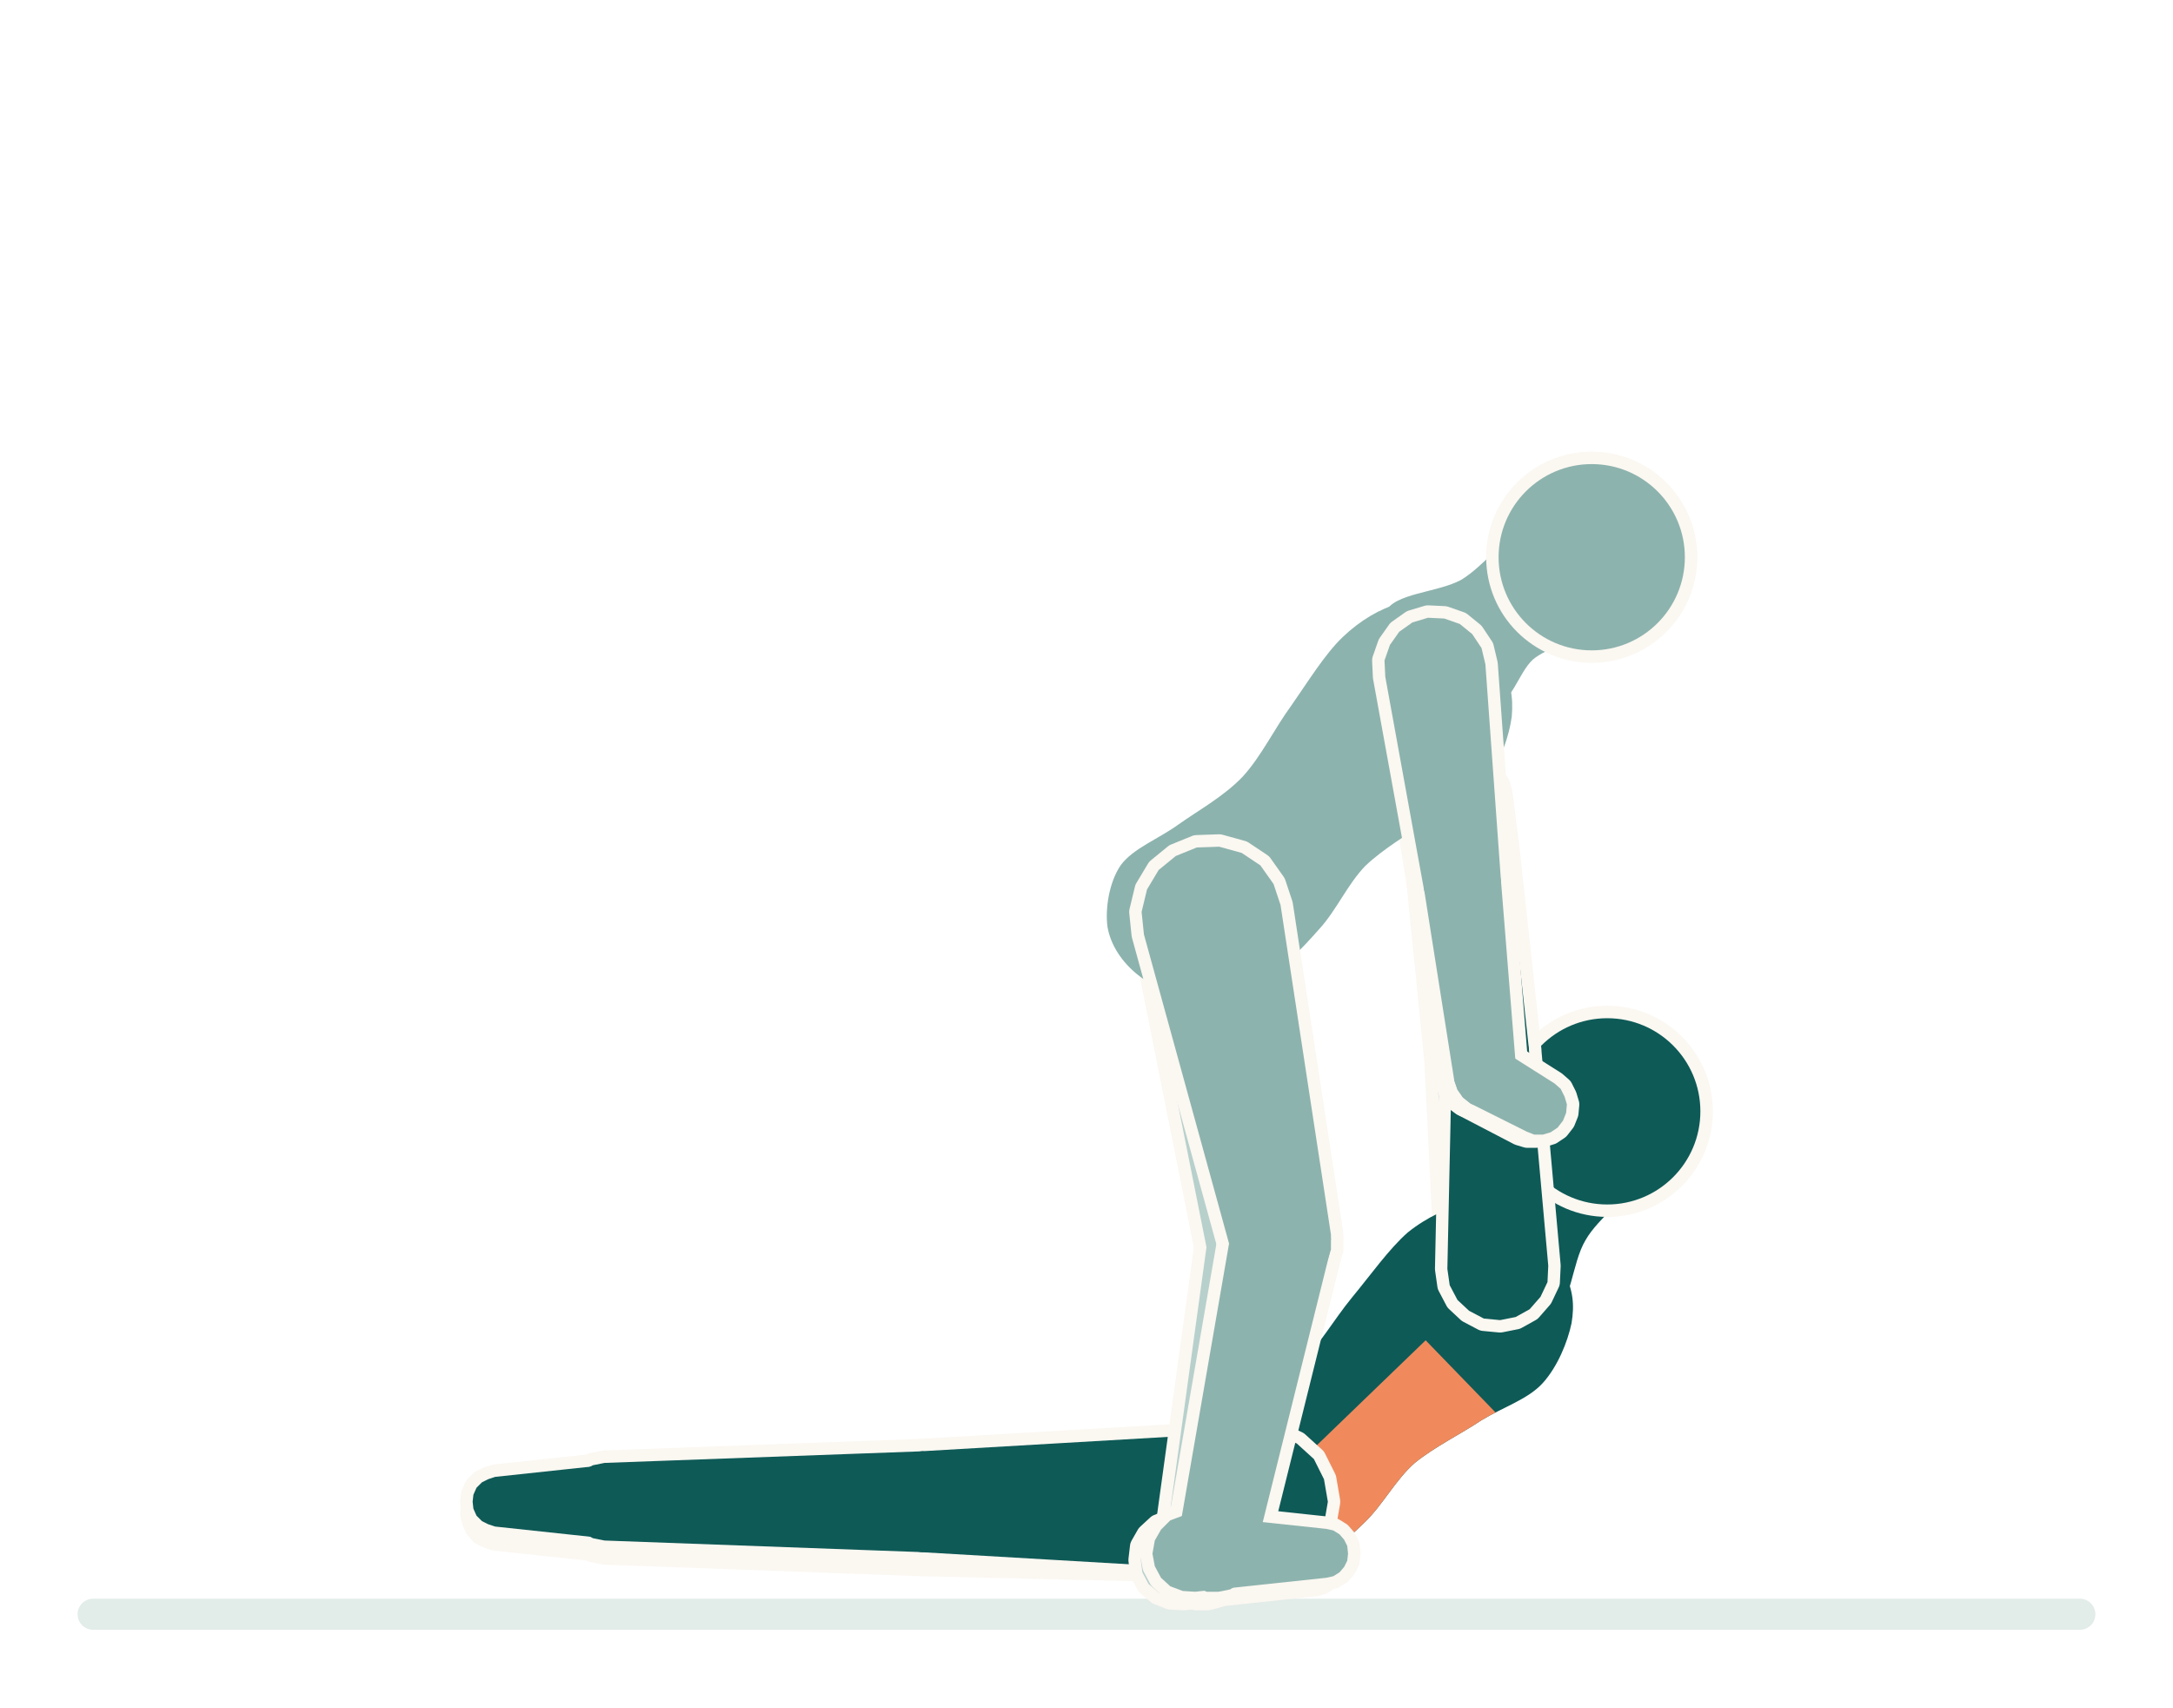
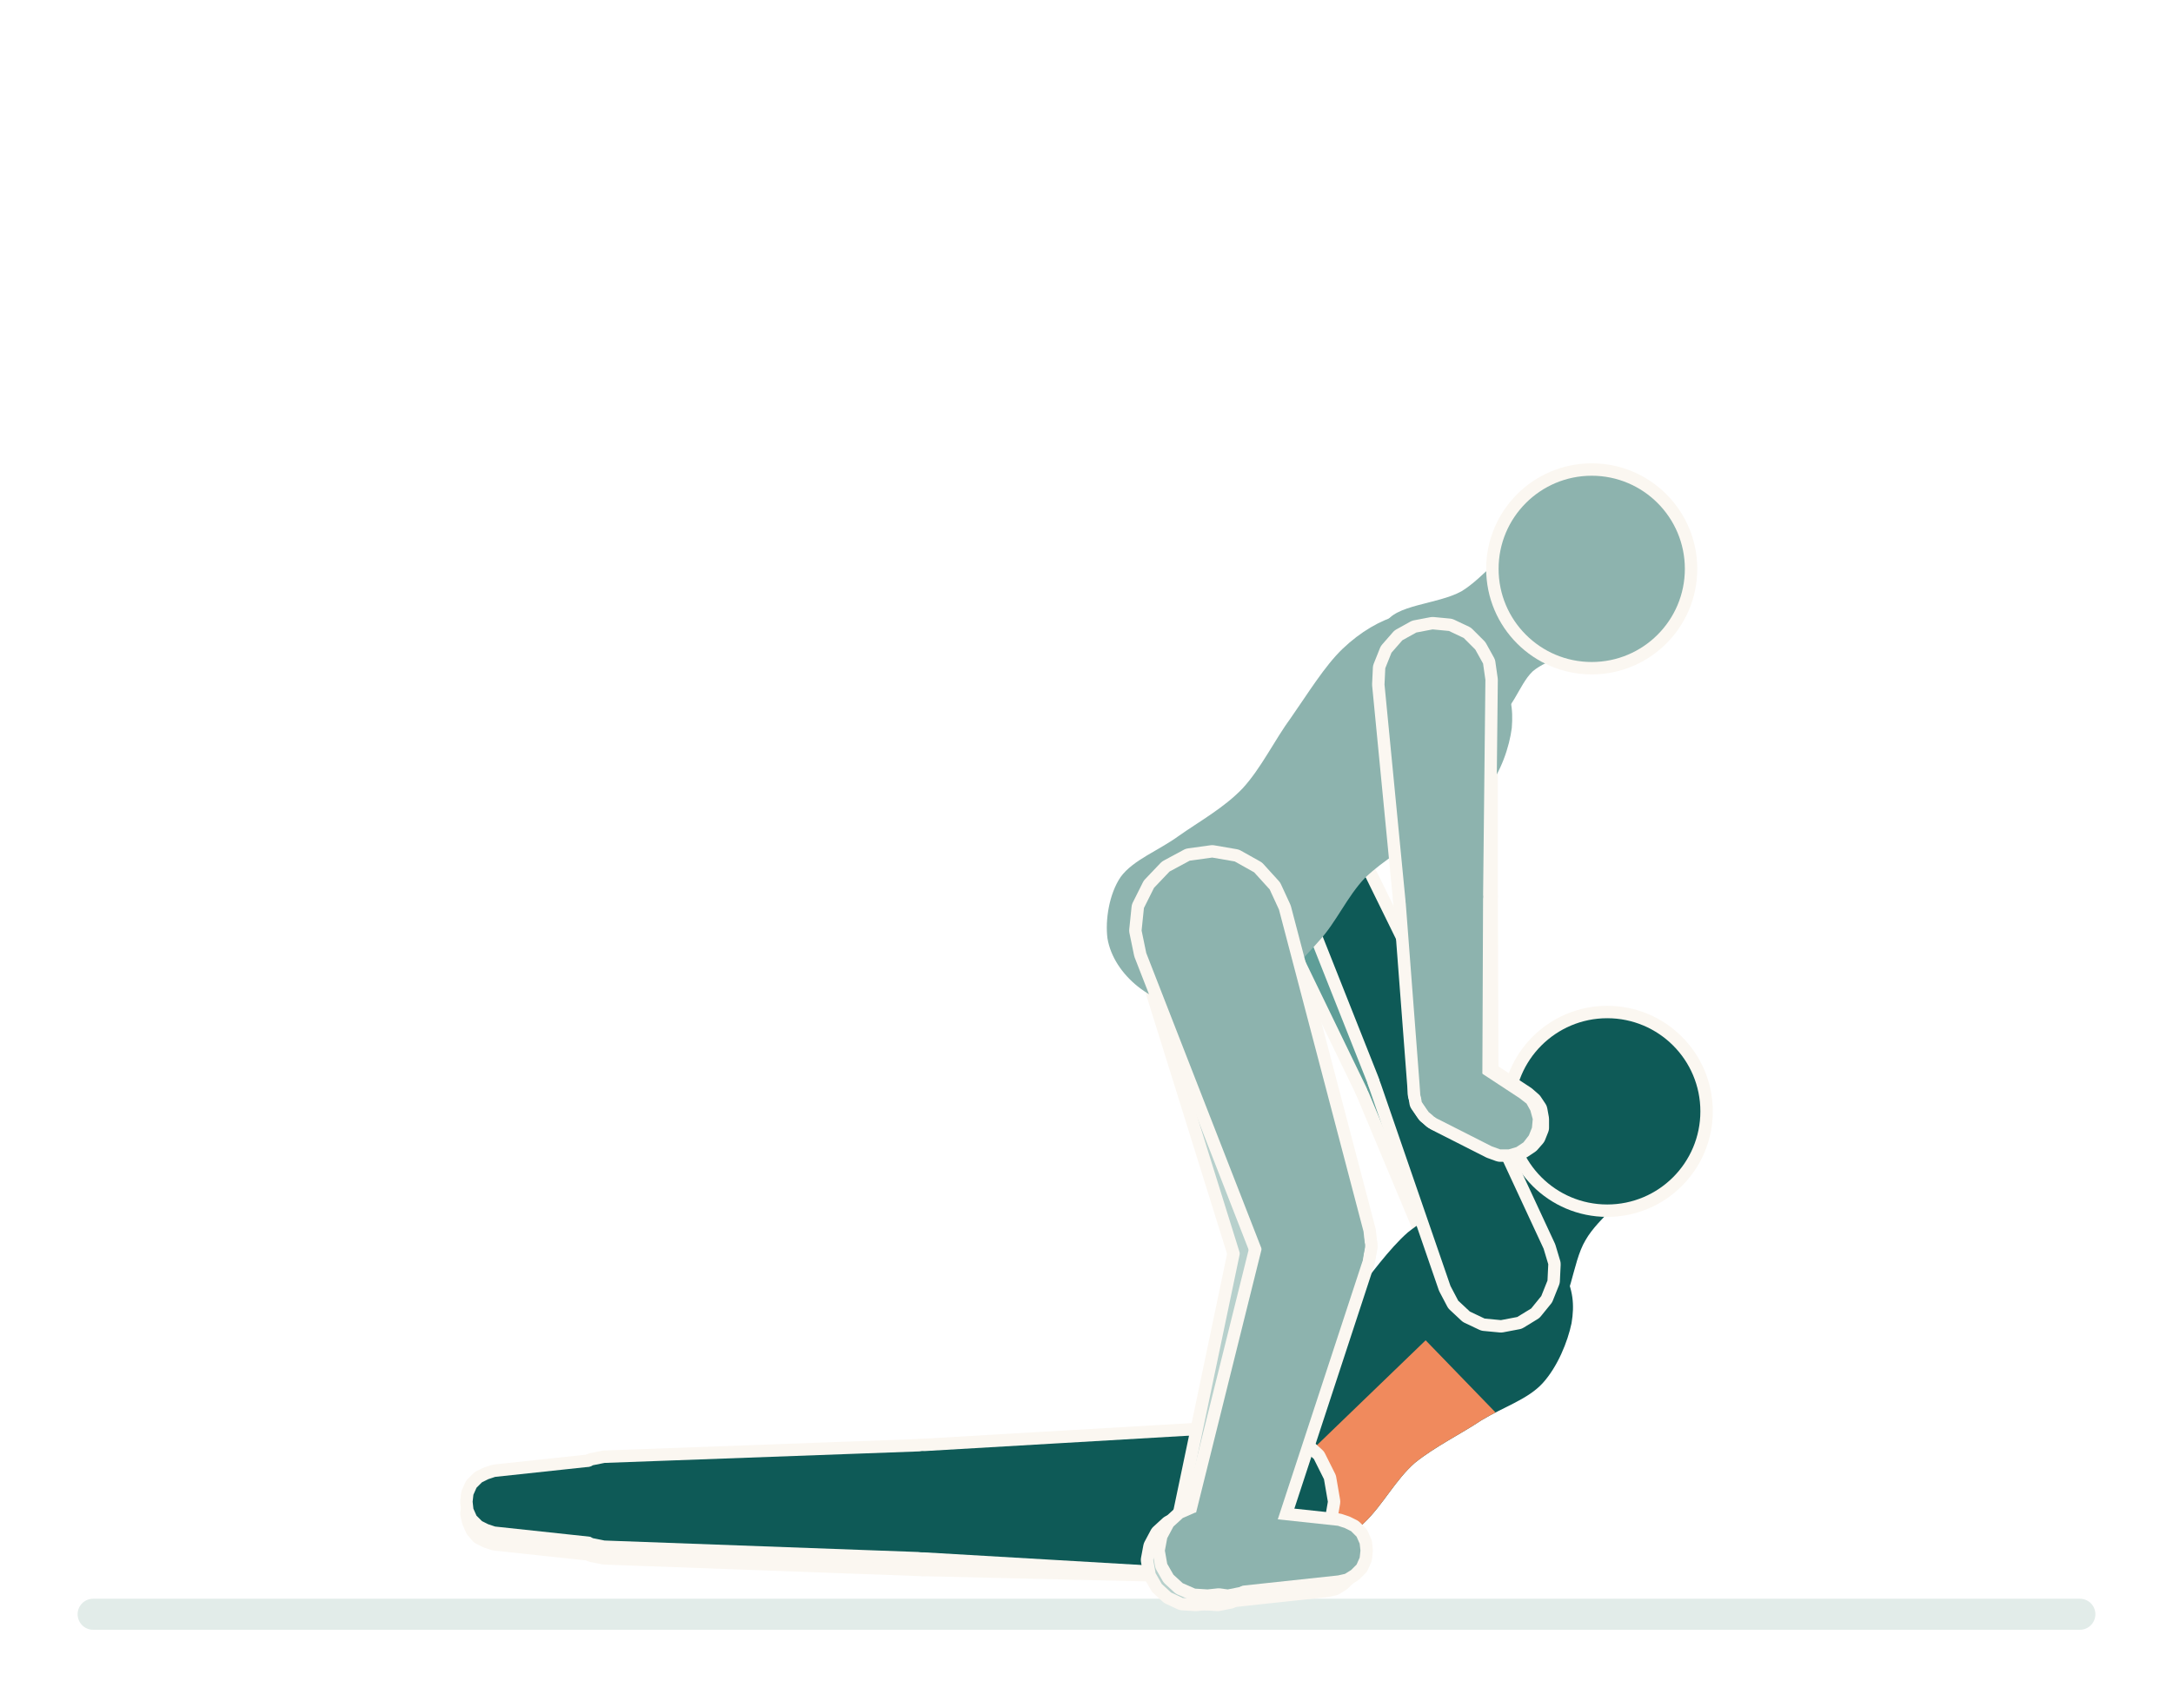
<svg xmlns="http://www.w3.org/2000/svg" viewBox="-162.1 -193.5 280 220" width="280" height="220">
  <defs>
    <clipPath id="ej-055-torso">
      <path d="M39.4 -29.7C40.6 -27.3 40.8 -25.4 40.4 -23C39.9 -20.6 38.6 -17.4 36.7 -15.3C34.8 -13.2 31.6 -12.2 28.8 -10.5C26.1 -8.7 22.8 -7.1 20.2 -5C17.7 -2.8 16.1 0.4 13.7 2.7C11.3 5 8.5 7.6 5.9 8.9C3.2 10.3 0.7 11.3 -2 10.9C-4.6 10.6 -8.1 8.6 -10 6.9C-11.9 5.2 -13.3 2.8 -13.4 0.5C-13.6 -1.9 -12.9 -5.2 -11.2 -7.3C-9.5 -9.4 -6.1 -10.4 -3.3 -12.1C-0.6 -13.8 2.7 -15.2 5.3 -17.6C7.8 -20 9.8 -23.5 12.1 -26.3C14.5 -29.2 16.9 -32.6 19.3 -34.7C21.8 -36.7 24.5 -37.9 26.8 -38.4C29.1 -38.9 31.1 -39.1 33.2 -37.6C35.3 -36.2 38.2 -32.2 39.4 -29.7Z" />
    </clipPath>
    <clipPath id="ej-055-cuello">
      <path d="M27.3 -26.4C25.2 -28.6 24.3 -34.7 25.1 -37.4C25.8 -40.1 29.8 -40.7 31.6 -42.7C33.4 -44.7 33.8 -48 36 -49.2C38.3 -50.5 42.9 -51.5 45 -50.3C47 -49.1 49 -44.8 48.5 -42C48 -39.3 43.9 -36.7 42.2 -33.7C40.4 -30.7 40.4 -25.3 37.9 -24.1C35.4 -22.9 29.5 -24.2 27.3 -26.4Z" />
    </clipPath>
    <clipPath id="ej-055-c-torso">
      <path d="M37.2 -32.4C38.6 -30.1 38.9 -28.2 38.7 -25.7C38.4 -23.3 37.3 -20 35.5 -17.8C33.8 -15.6 30.6 -14.4 28 -12.4C25.4 -10.5 22.2 -8.7 19.8 -6.4C17.5 -4 16.1 -0.7 13.9 1.7C11.7 4.2 9 7 6.5 8.5C3.9 10.1 1.5 11.2 -1.2 11C-3.9 10.9 -7.5 9.2 -9.5 7.6C-11.5 6 -13 3.8 -13.4 1.4C-13.7 -0.9 -13.2 -4.3 -11.7 -6.5C-10.1 -8.7 -6.8 -9.9 -4.2 -11.8C-1.5 -13.7 1.6 -15.4 4 -17.9C6.4 -20.5 8.1 -24.1 10.3 -27.1C12.4 -30.1 14.6 -33.7 16.9 -35.9C19.2 -38.1 21.8 -39.6 24.1 -40.2C26.4 -40.9 28.3 -41.1 30.5 -39.8C32.7 -38.5 35.9 -34.7 37.2 -32.4Z" />
    </clipPath>
    <clipPath id="ej-055-c-cuello">
      <path d="M25.4 -28.2C23.1 -30.3 21.3 -36.5 22.4 -39.1C23.5 -41.6 29.1 -41.6 32.2 -43.3C35.2 -45.1 38 -49.2 40.8 -49.7C43.6 -50.2 47.8 -48.2 49 -46.2C50.2 -44.1 49.2 -39.4 48 -37.2C46.7 -35 43.4 -34.7 41.4 -33C39.5 -31.2 38.8 -27.5 36.1 -26.7C33.5 -25.9 27.7 -26.2 25.4 -28.2Z" />
    </clipPath>
  </defs>
  <line x1="-150.1" y1="14.5" x2="105.9" y2="14.5" stroke="#E2ECE9" stroke-width="4" stroke-linecap="round" />
  <g>
-     <path d="M23 -57.5L23.2 -59L23.8 -60.4L24.7 -61.5L26 -62.3L27.5 -62.7L29 -62.6L30.4 -62.1L31.6 -61.2L32.5 -59.9L32.9 -58.5L37.4 -30.9L37.3 -28.8L36.7 -26.8L35.4 -25.1L33.6 -24L31.6 -23.4L29.5 -23.5L27.6 -24.3L26 -25.7L24.9 -27.5L24.4 -29.5Z" fill="#FBF7F1" stroke="#FBF7F1" stroke-width="3.2" stroke-linejoin="round" />
-     <path d="M20.5 -82.1L20.6 -83.3L21 -84.4L21.8 -85.4L22.8 -86.1L24 -86.4L25.2 -86.4L26.3 -86L27.3 -85.3L28.1 -84.3L28.5 -83.2L32.9 -58.6L33 -57L32.5 -55.5L31.5 -54.2L30.2 -53.2L28.7 -52.8L27.1 -52.8L25.6 -53.3L24.3 -54.3L23.4 -55.7L23 -57.2Z" fill="#FBF7F1" stroke="#FBF7F1" stroke-width="3.2" stroke-linejoin="round" />
-     <path d="M19.8 -90.1L19.9 -91.2L20.3 -92.2L21 -93L21.9 -93.6L22.9 -94L24 -93.9L25 -93.6L25.9 -93L26.6 -92.1L26.9 -91.1L28.5 -83.2L28.5 -81.9L28.1 -80.7L27.4 -79.7L26.3 -78.9L25.1 -78.5L23.8 -78.5L22.6 -79L21.6 -79.8L20.9 -80.9L20.5 -82.1Z" fill="#FBF7F1" stroke="#FBF7F1" stroke-width="3.2" stroke-linejoin="round" />
-     <path d="M23 -57.5L23.2 -59L23.8 -60.4L24.7 -61.5L26 -62.3L27.5 -62.7L29 -62.6L30.4 -62.1L31.6 -61.2L32.5 -59.9L32.9 -58.5L37.4 -30.9L37.3 -28.8L36.7 -26.8L35.4 -25.1L33.6 -24L31.6 -23.4L29.5 -23.5L27.6 -24.3L26 -25.7L24.9 -27.5L24.4 -29.5Z" fill="#5F9E98" />
-     <path d="M20.5 -82.1L20.6 -83.3L21 -84.4L21.8 -85.4L22.8 -86.1L24 -86.4L25.2 -86.4L26.3 -86L27.3 -85.3L28.1 -84.3L28.5 -83.2L32.9 -58.6L33 -57L32.5 -55.5L31.5 -54.2L30.2 -53.2L28.7 -52.8L27.1 -52.8L25.6 -53.3L24.3 -54.3L23.4 -55.7L23 -57.2Z" fill="#5F9E98" />
-     <path d="M19.8 -90.1L19.9 -91.2L20.3 -92.2L21 -93L21.9 -93.6L22.9 -94L24 -93.9L25 -93.6L25.9 -93L26.6 -92.1L26.9 -91.1L28.5 -83.2L28.5 -81.9L28.1 -80.7L27.4 -79.7L26.3 -78.9L25.1 -78.5L23.8 -78.5L22.6 -79L21.6 -79.8L20.9 -80.9L20.5 -82.1Z" fill="#5F9E98" />
+     <path d="M14.1 -53.1L13.7 -54.6L13.8 -56.1L14.3 -57.5L15.2 -58.7L16.5 -59.5L17.9 -60L19.4 -60L20.9 -59.5L22.1 -58.7L23 -57.5L36.6 -33L37.3 -31.1L37.4 -28.9L36.7 -26.9L35.5 -25.2L33.8 -24L31.8 -23.4L29.7 -23.5L27.7 -24.2L26.1 -25.6L24.9 -27.3Z" fill="#FBF7F1" stroke="#FBF7F1" stroke-width="3.2" stroke-linejoin="round" />
+     <path d="M3.3 -75.4L3 -76.5L3 -77.8L3.4 -78.9L4.1 -79.9L5 -80.6L6.2 -81L7.4 -81.1L8.6 -80.7L9.6 -80.1L10.4 -79.1L23 -57.6L23.6 -56.1L23.6 -54.5L23.2 -52.9L22.3 -51.6L21 -50.6L19.5 -50.1L17.9 -50.1L16.4 -50.6L15.1 -51.6L14.2 -52.9Z" fill="#FBF7F1" stroke="#FBF7F1" stroke-width="3.2" stroke-linejoin="round" />
+     <path d="M-0.1 -82.6L-0.4 -83.7L-0.4 -84.8L0 -85.8L0.6 -86.7L1.5 -87.4L2.5 -87.7L3.6 -87.7L4.6 -87.5L5.6 -86.9L6.3 -86L10.4 -79.2L10.8 -78L10.9 -76.7L10.5 -75.4L9.8 -74.4L8.8 -73.6L7.6 -73.2L6.3 -73.2L5.1 -73.6L4 -74.3L3.3 -75.4Z" fill="#FBF7F1" stroke="#FBF7F1" stroke-width="3.2" stroke-linejoin="round" />
+     <path d="M14.1 -53.1L13.7 -54.6L13.8 -56.1L14.3 -57.5L15.2 -58.7L16.5 -59.5L17.9 -60L19.4 -60L20.9 -59.5L22.1 -58.7L23 -57.5L36.6 -33L37.3 -31.1L37.4 -28.9L36.7 -26.9L35.5 -25.2L33.8 -24L31.8 -23.4L29.7 -23.5L27.7 -24.2L26.1 -25.6L24.9 -27.3Z" fill="#5F9E98" />
+     <path d="M3.3 -75.4L3 -76.5L3 -77.8L3.4 -78.9L4.1 -79.9L5 -80.6L6.2 -81L7.4 -81.1L8.6 -80.7L9.6 -80.1L10.4 -79.1L23 -57.6L23.6 -56.1L23.6 -54.5L23.2 -52.9L22.3 -51.6L21 -50.6L19.5 -50.1L17.9 -50.1L16.4 -50.6L15.1 -51.6L14.2 -52.9Z" fill="#5F9E98" />
+     <path d="M-0.1 -82.6L-0.4 -83.7L-0.4 -84.8L0 -85.8L0.6 -86.7L1.5 -87.4L2.5 -87.7L3.6 -87.7L4.6 -87.5L5.6 -86.9L6.3 -86L10.4 -79.2L10.8 -78L10.9 -76.7L10.5 -75.4L9.8 -74.4L8.8 -73.6L7.6 -73.2L6.3 -73.2L5.1 -73.6L4 -74.3L3.3 -75.4Z" fill="#5F9E98" />
  </g>
  <g>
    <path d="M-43.1 8L-45.1 7.7L-46.8 6.8L-48.2 5.4L-49.1 3.7L-49.5 1.7L-49.2 -0.2L-48.4 -2L-47.2 -3.5L-45.5 -4.5L-43.6 -5L-0.8 -9L2.1 -8.8L4.8 -7.6L7 -5.7L8.4 -3.2L9 -0.3L8.6 2.6L7.3 5.2L5.3 7.3L2.7 8.6L-0.2 9Z" fill="#FBF7F1" stroke="#FBF7F1" stroke-width="3.2" stroke-linejoin="round" />
    <path d="M-84.2 6.5L-85.7 6.2L-87 5.5L-88.1 4.4L-88.7 3L-89 1.5L-88.7 0L-88.1 -1.4L-87 -2.5L-85.7 -3.2L-84.2 -3.5L-43.2 -5L-41.1 -4.7L-39.3 -3.8L-37.8 -2.4L-36.8 -0.6L-36.5 1.5L-36.8 3.6L-37.8 5.4L-39.3 6.8L-41.1 7.7L-43.2 8Z" fill="#FBF7F1" stroke="#FBF7F1" stroke-width="3.2" stroke-linejoin="round" />
    <path d="M-98.3 4.7L-99.2 4.4L-100 4L-100.6 3.3L-101 2.4L-101.2 1.5L-101 0.6L-100.6 -0.3L-100 -1L-99.2 -1.4L-98.3 -1.7L-81.5 -3.5L-79.8 -3.4L-78.3 -2.7L-77.1 -1.6L-76.3 -0.1L-76 1.5L-76.3 3.1L-77.1 4.6L-78.3 5.7L-79.8 6.4L-81.5 6.5Z" fill="#FBF7F1" stroke="#FBF7F1" stroke-width="3.2" stroke-linejoin="round" />
    <path d="M-43.1 8L-45.1 7.7L-46.8 6.8L-48.2 5.4L-49.1 3.7L-49.5 1.7L-49.2 -0.2L-48.4 -2L-47.2 -3.5L-45.5 -4.5L-43.6 -5L-0.8 -9L2.1 -8.8L4.8 -7.6L7 -5.7L8.4 -3.2L9 -0.3L8.6 2.6L7.3 5.2L5.3 7.3L2.7 8.6L-0.2 9Z" fill="#5F9E98" />
    <path d="M-84.2 6.5L-85.7 6.2L-87 5.5L-88.1 4.4L-88.7 3L-89 1.5L-88.7 0L-88.1 -1.4L-87 -2.5L-85.7 -3.2L-84.2 -3.5L-43.2 -5L-41.1 -4.7L-39.3 -3.8L-37.8 -2.4L-36.8 -0.6L-36.5 1.5L-36.8 3.6L-37.8 5.4L-39.3 6.8L-41.1 7.7L-43.2 8Z" fill="#5F9E98" />
    <path d="M-98.3 4.7L-99.2 4.4L-100 4L-100.6 3.3L-101 2.4L-101.2 1.5L-101 0.6L-100.6 -0.3L-100 -1L-99.2 -1.4L-98.3 -1.7L-81.5 -3.5L-79.8 -3.4L-78.3 -2.7L-77.1 -1.6L-76.3 -0.1L-76 1.5L-76.3 3.1L-77.1 4.6L-78.3 5.7L-79.8 6.4L-81.5 6.5Z" fill="#5F9E98" />
  </g>
  <path d="M39.4 -29.7C40.6 -27.3 40.8 -25.4 40.4 -23C39.9 -20.6 38.6 -17.4 36.7 -15.3C34.8 -13.2 31.6 -12.2 28.8 -10.5C26.1 -8.7 22.8 -7.1 20.2 -5C17.7 -2.8 16.1 0.4 13.7 2.7C11.3 5 8.5 7.6 5.9 8.9C3.2 10.3 0.7 11.3 -2 10.9C-4.6 10.6 -8.1 8.6 -10 6.9C-11.9 5.2 -13.3 2.8 -13.4 0.5C-13.6 -1.9 -12.9 -5.2 -11.2 -7.3C-9.5 -9.4 -6.1 -10.4 -3.3 -12.1C-0.6 -13.8 2.7 -15.2 5.3 -17.6C7.8 -20 9.8 -23.5 12.1 -26.3C14.5 -29.2 16.9 -32.6 19.3 -34.7C21.8 -36.7 24.5 -37.9 26.8 -38.4C29.1 -38.9 31.1 -39.1 33.2 -37.6C35.3 -36.2 38.2 -32.2 39.4 -29.7Z" fill="#0E5A57" />
  <path d="M27.3 -26.4C25.2 -28.6 24.3 -34.7 25.1 -37.4C25.8 -40.1 29.8 -40.7 31.6 -42.7C33.4 -44.7 33.8 -48 36 -49.2C38.3 -50.5 42.9 -51.5 45 -50.3C47 -49.1 49 -44.8 48.5 -42C48 -39.3 43.9 -36.7 42.2 -33.7C40.4 -30.7 40.4 -25.3 37.9 -24.1C35.4 -22.9 29.5 -24.2 27.3 -26.4Z" fill="#0E5A57" />
  <path d="M1.8 -1.7L21.6 -20.8L49.4 7.9L29.6 27Z" fill="#F08A5D" clip-path="url(#ej-055-torso)" />
  <circle cx="45" cy="-50.3" r="12" fill="#0E5A57" stroke="#FBF7F1" stroke-width="3.2" paint-order="stroke" />
  <g>
    <path d="M-43.4 6.5L-45.3 6.1L-47 5.1L-48.3 3.7L-49.2 1.9L-49.5 0L-49.2 -1.9L-48.3 -3.7L-47 -5.1L-45.3 -6.1L-43.4 -6.5L-0.5 -9L2.4 -8.7L5 -7.5L7.2 -5.5L8.5 -2.9L9 0L8.5 2.9L7.2 5.5L5 7.5L2.4 8.7L-0.5 9Z" fill="#FBF7F1" stroke="#FBF7F1" stroke-width="3.2" stroke-linejoin="round" />
    <path d="M-84.2 5L-85.7 4.7L-87 4L-88.1 2.9L-88.8 1.5L-89 0L-88.8 -1.5L-88.1 -2.9L-87 -4L-85.7 -4.7L-84.2 -5L-43.2 -6.5L-41.2 -6.2L-39.3 -5.3L-37.8 -3.9L-36.8 -2.1L-36.5 0L-36.8 2.1L-37.8 3.9L-39.3 5.3L-41.2 6.2L-43.2 6.5Z" fill="#FBF7F1" stroke="#FBF7F1" stroke-width="3.2" stroke-linejoin="round" />
    <path d="M-98.3 3.2L-99.2 2.9L-100 2.5L-100.7 1.8L-101.1 0.9L-101.2 0L-101.1 -0.9L-100.7 -1.8L-100 -2.5L-99.2 -2.9L-98.3 -3.2L-81.5 -5L-79.9 -4.9L-78.3 -4.2L-77.1 -3.1L-76.3 -1.6L-76 0L-76.3 1.6L-77.1 3.1L-78.3 4.2L-79.9 4.9L-81.5 5Z" fill="#FBF7F1" stroke="#FBF7F1" stroke-width="3.2" stroke-linejoin="round" />
    <path d="M-43.4 6.5L-45.3 6.1L-47 5.1L-48.3 3.7L-49.2 1.9L-49.5 0L-49.2 -1.9L-48.3 -3.7L-47 -5.1L-45.3 -6.1L-43.4 -6.5L-0.5 -9L2.4 -8.7L5 -7.5L7.2 -5.5L8.5 -2.9L9 0L8.5 2.9L7.2 5.5L5 7.5L2.4 8.7L-0.5 9Z" fill="#0E5A57" />
    <path d="M-84.2 5L-85.7 4.7L-87 4L-88.1 2.9L-88.8 1.5L-89 0L-88.8 -1.5L-88.1 -2.9L-87 -4L-85.7 -4.7L-84.2 -5L-43.2 -6.5L-41.2 -6.2L-39.3 -5.3L-37.8 -3.9L-36.8 -2.1L-36.5 0L-36.8 2.1L-37.8 3.9L-39.3 5.3L-41.2 6.2L-43.2 6.5Z" fill="#0E5A57" />
    <path d="M-98.3 3.2L-99.2 2.9L-100 2.5L-100.7 1.8L-101.1 0.9L-101.2 0L-101.1 -0.9L-100.7 -1.8L-100 -2.5L-99.2 -2.9L-98.3 -3.2L-81.5 -5L-79.9 -4.9L-78.3 -4.2L-77.1 -3.1L-76.3 -1.6L-76 0L-76.3 1.6L-77.1 3.1L-78.3 4.2L-79.9 4.9L-81.5 5Z" fill="#0E5A57" />
  </g>
  <g>
-     <path d="M25 -57.9L25.2 -59.4L25.9 -60.8L27 -61.9L28.3 -62.6L29.8 -62.9L31.3 -62.7L32.7 -62.1L33.8 -61.1L34.6 -59.8L34.9 -58.3L37.4 -30.4L37.3 -28.3L36.4 -26.4L35 -24.8L33.2 -23.8L31.2 -23.4L29.1 -23.6L27.2 -24.6L25.7 -26L24.7 -27.9L24.4 -30Z" fill="#FBF7F1" stroke="#FBF7F1" stroke-width="3.2" stroke-linejoin="round" />
-     <path d="M24.2 -82.7L24.4 -83.9L24.9 -85L25.7 -85.9L26.7 -86.5L27.9 -86.8L29.1 -86.7L30.3 -86.2L31.2 -85.4L31.9 -84.4L32.2 -83.2L34.9 -58.4L34.8 -56.8L34.3 -55.3L33.2 -54.1L31.9 -53.2L30.3 -52.9L28.7 -53L27.2 -53.7L26 -54.7L25.3 -56.1L25 -57.7Z" fill="#FBF7F1" stroke="#FBF7F1" stroke-width="3.2" stroke-linejoin="round" />
-     <path d="M24.1 -90.7L24.2 -91.8L24.7 -92.8L25.4 -93.6L26.3 -94.1L27.4 -94.4L28.5 -94.3L29.5 -93.9L30.3 -93.2L30.9 -92.3L31.2 -91.2L32.2 -83.3L32.1 -82L31.7 -80.8L30.8 -79.8L29.7 -79.1L28.5 -78.8L27.2 -78.9L26 -79.4L25.1 -80.3L24.4 -81.4L24.2 -82.7Z" fill="#FBF7F1" stroke="#FBF7F1" stroke-width="3.2" stroke-linejoin="round" />
-     <path d="M25 -57.9L25.2 -59.4L25.9 -60.8L27 -61.9L28.3 -62.6L29.8 -62.9L31.3 -62.7L32.7 -62.1L33.8 -61.1L34.6 -59.8L34.9 -58.3L37.4 -30.4L37.3 -28.3L36.4 -26.4L35 -24.8L33.2 -23.8L31.2 -23.4L29.1 -23.6L27.2 -24.6L25.7 -26L24.7 -27.9L24.4 -30Z" fill="#0E5A57" />
-     <path d="M24.2 -82.7L24.4 -83.9L24.9 -85L25.7 -85.9L26.7 -86.5L27.9 -86.8L29.1 -86.7L30.3 -86.2L31.2 -85.4L31.9 -84.4L32.2 -83.2L34.9 -58.4L34.8 -56.8L34.3 -55.3L33.2 -54.1L31.9 -53.2L30.3 -52.9L28.7 -53L27.2 -53.7L26 -54.7L25.3 -56.1L25 -57.7Z" fill="#0E5A57" />
-     <path d="M24.1 -90.7L24.2 -91.8L24.7 -92.8L25.4 -93.6L26.3 -94.1L27.4 -94.4L28.5 -94.3L29.5 -93.9L30.3 -93.2L30.9 -92.3L31.2 -91.2L32.2 -83.3L32.1 -82L31.7 -80.8L30.8 -79.8L29.7 -79.1L28.5 -78.8L27.2 -78.9L26 -79.4L25.1 -80.3L24.4 -81.4L24.2 -82.7Z" fill="#0E5A57" />
+     <path d="M15.7 -54.2L15.4 -55.7L15.6 -57.2L16.3 -58.6L17.3 -59.7L18.6 -60.5L20 -60.8L21.5 -60.7L23 -60.2L24.1 -59.2L25 -58L36.8 -32.6L37.4 -30.6L37.3 -28.5L36.5 -26.5L35.2 -24.9L33.4 -23.8L31.3 -23.4L29.2 -23.6L27.3 -24.5L25.8 -25.9L24.8 -27.8Z" fill="#FBF7F1" stroke="#FBF7F1" stroke-width="3.2" stroke-linejoin="round" />
+     <path d="M6.6 -77.2L6.3 -78.4L6.4 -79.6L6.8 -80.7L7.6 -81.7L8.6 -82.3L9.8 -82.6L11 -82.6L12.2 -82.2L13.2 -81.4L13.9 -80.4L24.9 -58L25.4 -56.5L25.4 -54.9L24.8 -53.4L23.8 -52.1L22.5 -51.3L20.9 -50.9L19.3 -51L17.8 -51.6L16.6 -52.6L15.8 -54Z" fill="#FBF7F1" stroke="#FBF7F1" stroke-width="3.2" stroke-linejoin="round" />
+     <path d="M3.7 -84.7L3.4 -85.7L3.5 -86.8L3.9 -87.8L4.6 -88.7L5.6 -89.3L6.6 -89.6L7.7 -89.5L8.7 -89.1L9.6 -88.5L10.2 -87.6L13.8 -80.5L14.2 -79.2L14.2 -78L13.8 -76.7L13 -75.7L11.9 -75L10.7 -74.7L9.4 -74.8L8.2 -75.3L7.2 -76.1L6.5 -77.2Z" fill="#FBF7F1" stroke="#FBF7F1" stroke-width="3.2" stroke-linejoin="round" />
+     <path d="M15.7 -54.2L15.4 -55.7L15.6 -57.2L16.3 -58.6L17.3 -59.7L18.6 -60.5L20 -60.8L21.5 -60.7L23 -60.2L24.1 -59.2L25 -58L36.8 -32.6L37.4 -30.6L37.3 -28.5L36.5 -26.5L35.2 -24.9L33.4 -23.8L31.3 -23.4L29.2 -23.6L27.3 -24.5L25.8 -25.9L24.8 -27.8Z" fill="#0E5A57" />
+     <path d="M6.6 -77.2L6.3 -78.4L6.4 -79.6L6.8 -80.7L7.6 -81.7L8.6 -82.3L9.8 -82.6L11 -82.6L12.2 -82.2L13.2 -81.4L13.9 -80.4L24.9 -58L25.4 -56.5L25.4 -54.9L24.8 -53.4L23.8 -52.1L22.5 -51.3L20.9 -50.9L19.3 -51L17.8 -51.6L16.6 -52.6L15.8 -54Z" fill="#0E5A57" />
+     <path d="M3.7 -84.7L3.4 -85.7L3.5 -86.8L3.9 -87.8L4.6 -88.7L5.6 -89.3L6.6 -89.6L7.7 -89.5L8.7 -89.1L9.6 -88.5L10.2 -87.6L13.8 -80.5L14.2 -79.2L14.2 -78L13.8 -76.7L13 -75.7L11.9 -75L10.7 -74.7L9.4 -74.8L8.2 -75.3L7.2 -76.1L6.5 -77.2Z" fill="#0E5A57" />
  </g>
-   <g transform="translate(-6 -75.5)">
+   <g transform="translate(-6 -74)">
    <g>
-       <path d="M36.9 -4.4L36.7 -2.9L36.1 -1.5L35.2 -0.4L33.9 0.5L32.4 0.8L30.9 0.8L29.5 0.3L28.3 -0.6L27.4 -1.9L26.9 -3.3L22.4 -30.9L22.4 -33L23 -35L24.3 -36.7L26 -37.8L28.1 -38.4L30.2 -38.3L32.1 -37.5L33.7 -36.2L34.8 -34.4L35.3 -32.3Z" fill="#FBF7F1" stroke="#FBF7F1" stroke-width="3.2" stroke-linejoin="round" />
-       <path d="M38.4 20.5L38.3 21.7L37.8 22.8L37 23.8L36 24.4L34.8 24.7L33.6 24.7L32.4 24.2L31.5 23.5L30.8 22.5L30.4 21.3L26.9 -3.4L26.9 -5L27.5 -6.5L28.5 -7.8L29.8 -8.7L31.4 -9.1L33 -9L34.5 -8.4L35.7 -7.4L36.5 -6L36.9 -4.4Z" fill="#FBF7F1" stroke="#FBF7F1" stroke-width="3.2" stroke-linejoin="round" />
-       <path d="M43.3 21.7L44.1 22.4L44.6 23.4L44.9 24.4L44.8 25.5L44.4 26.5L43.7 27.4L42.8 28L41.8 28.3L40.7 28.3L39.7 28L32.6 24.3L31.5 23.5L30.8 22.5L30.4 21.2L30.5 20L30.9 18.7L31.7 17.7L32.8 17.1L34.1 16.8L35.4 16.9L36.5 17.4Z" fill="#FBF7F1" stroke="#FBF7F1" stroke-width="3.2" stroke-linejoin="round" />
-       <path d="M36.9 -4.4L36.7 -2.9L36.1 -1.5L35.2 -0.4L33.9 0.5L32.4 0.8L30.9 0.8L29.5 0.3L28.3 -0.6L27.4 -1.9L26.9 -3.3L22.4 -30.9L22.4 -33L23 -35L24.3 -36.7L26 -37.8L28.1 -38.4L30.2 -38.3L32.1 -37.5L33.7 -36.2L34.8 -34.4L35.3 -32.3Z" fill="#B7D0CC" />
-       <path d="M38.4 20.5L38.3 21.7L37.8 22.8L37 23.8L36 24.4L34.8 24.7L33.6 24.7L32.4 24.2L31.5 23.5L30.8 22.5L30.4 21.3L26.9 -3.4L26.9 -5L27.5 -6.5L28.5 -7.8L29.8 -8.7L31.4 -9.1L33 -9L34.5 -8.4L35.7 -7.4L36.5 -6L36.9 -4.4Z" fill="#B7D0CC" />
-       <path d="M43.3 21.7L44.1 22.4L44.6 23.4L44.9 24.4L44.8 25.5L44.4 26.5L43.7 27.4L42.8 28L41.8 28.3L40.7 28.3L39.7 28L32.6 24.3L31.5 23.5L30.8 22.5L30.4 21.2L30.5 20L30.9 18.7L31.7 17.7L32.8 17.1L34.1 16.8L35.4 16.9L36.5 17.4Z" fill="#B7D0CC" />
+       <path d="M35.3 -4L35.1 -2.5L34.4 -1.2L33.4 -0.1L32.1 0.7L30.6 1L29.1 0.8L27.7 0.3L26.5 -0.7L25.7 -2L25.3 -3.5L22.3 -31.3L22.4 -33.4L23.2 -35.3L24.6 -36.9L26.4 -38L28.4 -38.4L30.5 -38.2L32.4 -37.3L33.9 -35.9L34.9 -34L35.3 -32Z" fill="#FBF7F1" stroke="#FBF7F1" stroke-width="3.2" stroke-linejoin="round" />
+       <path d="M35.4 21L35.3 22.2L34.7 23.3L33.9 24.1L32.8 24.7L31.6 25L30.4 24.8L29.3 24.4L28.4 23.5L27.7 22.5L27.4 21.3L25.3 -3.6L25.5 -5.2L26.1 -6.7L27.1 -7.9L28.5 -8.7L30.1 -9L31.7 -8.8L33.1 -8.1L34.3 -7L35 -5.6L35.3 -4Z" fill="#FBF7F1" stroke="#FBF7F1" stroke-width="3.2" stroke-linejoin="round" />
+       <path d="M40.3 22L41.1 22.7L41.7 23.6L41.9 24.7L41.9 25.8L41.5 26.8L40.8 27.6L39.9 28.2L38.8 28.5L37.8 28.5L36.7 28.2L29.6 24.5L28.6 23.8L27.8 22.7L27.5 21.5L27.5 20.2L28 19L28.8 18L29.9 17.3L31.1 17L32.4 17.1L33.6 17.6Z" fill="#FBF7F1" stroke="#FBF7F1" stroke-width="3.2" stroke-linejoin="round" />
+       <path d="M35.3 -4L35.1 -2.5L34.4 -1.2L33.4 -0.1L32.1 0.7L30.6 1L29.1 0.8L27.7 0.3L26.5 -0.7L25.7 -2L25.3 -3.5L22.3 -31.3L22.4 -33.4L23.2 -35.3L24.6 -36.9L26.4 -38L28.4 -38.4L30.5 -38.2L32.4 -37.3L33.9 -35.9L34.9 -34L35.3 -32Z" fill="#B7D0CC" />
+       <path d="M35.4 21L35.3 22.2L34.7 23.3L33.9 24.1L32.8 24.7L31.6 25L30.4 24.8L29.3 24.4L28.4 23.5L27.7 22.5L27.4 21.3L25.3 -3.6L25.5 -5.2L26.1 -6.7L27.1 -7.9L28.5 -8.7L30.1 -9L31.7 -8.8L33.1 -8.1L34.3 -7L35 -5.6L35.3 -4Z" fill="#B7D0CC" />
+       <path d="M40.3 22L41.1 22.7L41.7 23.6L41.9 24.7L41.9 25.8L41.5 26.8L40.8 27.6L39.9 28.2L38.8 28.5L37.8 28.5L36.7 28.2L29.6 24.5L28.6 23.8L27.8 22.7L27.5 21.5L27.5 20.2L28 19L28.8 18L29.9 17.3L31.1 17L32.4 17.1L33.6 17.6Z" fill="#B7D0CC" />
    </g>
    <g>
-       <path d="M12.5 42.1L12.3 44L11.6 45.8L10.4 47.4L8.8 48.5L6.9 49L4.9 49L3.1 48.4L1.5 47.3L0.3 45.7L-0.4 43.9L-8.8 1.8L-8.9 -1.1L-8.1 -3.9L-6.4 -6.3L-4 -8L-1.3 -8.9L1.7 -8.8L4.4 -7.8L6.7 -6L8.3 -3.6L9 -0.7Z" fill="#FBF7F1" stroke="#FBF7F1" stroke-width="3.2" stroke-linejoin="round" />
-       <path d="M3.8 84L3.2 85.4L2.3 86.6L1 87.5L-0.5 87.9L-2 87.9L-3.5 87.4L-4.7 86.5L-5.6 85.2L-6.1 83.8L-6.1 82.3L-0.5 41.7L0.2 39.7L1.4 38L3 36.8L5 36.2L7.1 36.2L9.1 36.9L10.7 38.1L11.9 39.9L12.4 41.9L12.3 43.9Z" fill="#FBF7F1" stroke="#FBF7F1" stroke-width="3.2" stroke-linejoin="round" />
-       <path d="M13.2 79.8L14.1 80L14.9 80.5L15.5 81.2L15.9 82L16.1 83L15.9 83.9L15.5 84.7L14.9 85.4L14.1 85.9L13.2 86.1L-3.6 87.9L-5.3 87.8L-6.8 87.2L-8.1 86.1L-8.9 84.6L-9.1 83L-8.9 81.3L-8.1 79.9L-6.8 78.7L-5.3 78.1L-3.6 78Z" fill="#FBF7F1" stroke="#FBF7F1" stroke-width="3.2" stroke-linejoin="round" />
-       <path d="M12.5 42.1L12.3 44L11.6 45.8L10.4 47.4L8.8 48.5L6.9 49L4.9 49L3.1 48.4L1.5 47.3L0.3 45.7L-0.4 43.9L-8.8 1.8L-8.9 -1.1L-8.1 -3.9L-6.4 -6.3L-4 -8L-1.3 -8.9L1.7 -8.8L4.4 -7.8L6.7 -6L8.3 -3.6L9 -0.7Z" fill="#B7D0CC" />
-       <path d="M3.8 84L3.2 85.4L2.3 86.6L1 87.5L-0.5 87.9L-2 87.9L-3.5 87.4L-4.7 86.5L-5.6 85.2L-6.1 83.8L-6.1 82.3L-0.5 41.7L0.2 39.7L1.4 38L3 36.8L5 36.2L7.1 36.2L9.1 36.9L10.7 38.1L11.9 39.9L12.4 41.9L12.3 43.9Z" fill="#B7D0CC" />
-       <path d="M13.2 79.8L14.1 80L14.9 80.5L15.5 81.2L15.9 82L16.1 83L15.9 83.9L15.5 84.7L14.9 85.4L14.1 85.9L13.2 86.1L-3.6 87.9L-5.3 87.8L-6.8 87.2L-8.1 86.1L-8.9 84.6L-9.1 83L-8.9 81.3L-8.1 79.9L-6.8 78.7L-5.3 78.1L-3.6 78Z" fill="#B7D0CC" />
+       <path d="M16.8 40.5L16.9 42.5L16.3 44.4L15.3 46L13.8 47.3L12 48L10 48.2L8.1 47.8L6.4 46.8L5.1 45.4L4.2 43.7L-8.6 2.7L-9 -0.2L-8.5 -3.1L-7 -5.6L-4.9 -7.6L-2.2 -8.7L0.7 -9L3.6 -8.3L6 -6.7L7.8 -4.4L8.8 -1.7Z" fill="#FBF7F1" stroke="#FBF7F1" stroke-width="3.2" stroke-linejoin="round" />
+       <path d="M5.3 82.9L4.6 84.3L3.6 85.4L2.3 86.2L0.8 86.5L-0.7 86.4L-2.1 85.8L-3.3 84.8L-4.1 83.5L-4.5 82L-4.4 80.5L4 40.4L4.8 38.4L6.1 36.8L7.9 35.7L9.9 35.2L12 35.4L13.9 36.2L15.4 37.6L16.5 39.4L16.9 41.5L16.6 43.5Z" fill="#FBF7F1" stroke="#FBF7F1" stroke-width="3.2" stroke-linejoin="round" />
+       <path d="M14.8 78.3L15.7 78.6L16.5 79L17.2 79.7L17.5 80.6L17.7 81.5L17.5 82.4L17.2 83.3L16.5 84L15.7 84.5L14.8 84.7L-2 86.5L-3.7 86.4L-5.2 85.7L-6.4 84.6L-7.2 83.2L-7.5 81.5L-7.2 79.9L-6.4 78.4L-5.2 77.3L-3.7 76.6L-2 76.5Z" fill="#FBF7F1" stroke="#FBF7F1" stroke-width="3.2" stroke-linejoin="round" />
+       <path d="M16.8 40.5L16.9 42.5L16.3 44.4L15.3 46L13.8 47.3L12 48L10 48.2L8.1 47.8L6.4 46.8L5.1 45.4L4.2 43.7L-8.6 2.7L-9 -0.2L-8.5 -3.1L-7 -5.6L-4.9 -7.6L-2.2 -8.7L0.7 -9L3.6 -8.3L6 -6.7L7.8 -4.4L8.8 -1.7Z" fill="#B7D0CC" />
+       <path d="M5.3 82.9L4.6 84.3L3.6 85.4L2.3 86.2L0.8 86.5L-0.7 86.4L-2.1 85.8L-3.3 84.8L-4.1 83.5L-4.5 82L-4.4 80.5L4 40.4L4.8 38.4L6.1 36.8L7.9 35.7L9.9 35.2L12 35.4L13.9 36.2L15.4 37.6L16.5 39.4L16.9 41.5L16.6 43.5Z" fill="#B7D0CC" />
+       <path d="M14.8 78.3L15.7 78.6L16.5 79L17.2 79.7L17.5 80.6L17.7 81.5L17.5 82.4L17.2 83.3L16.5 84L15.7 84.5L14.8 84.7L-2 86.5L-3.7 86.4L-5.2 85.7L-6.4 84.6L-7.2 83.2L-7.5 81.5L-7.2 79.9L-6.4 78.4L-5.2 77.3L-3.7 76.6L-2 76.5Z" fill="#B7D0CC" />
    </g>
    <path d="M37.2 -32.4C38.6 -30.1 38.9 -28.2 38.7 -25.7C38.4 -23.3 37.3 -20 35.5 -17.8C33.8 -15.6 30.6 -14.4 28 -12.4C25.4 -10.5 22.2 -8.7 19.8 -6.4C17.5 -4 16.1 -0.7 13.9 1.7C11.7 4.2 9 7 6.5 8.5C3.9 10.1 1.5 11.2 -1.2 11C-3.9 10.9 -7.5 9.2 -9.5 7.6C-11.5 6 -13 3.8 -13.4 1.4C-13.7 -0.9 -13.2 -4.3 -11.7 -6.5C-10.1 -8.7 -6.8 -9.9 -4.2 -11.8C-1.5 -13.7 1.6 -15.4 4 -17.9C6.4 -20.5 8.1 -24.1 10.3 -27.1C12.4 -30.1 14.6 -33.7 16.9 -35.9C19.2 -38.1 21.8 -39.6 24.1 -40.2C26.4 -40.9 28.3 -41.1 30.5 -39.8C32.7 -38.5 35.9 -34.7 37.2 -32.4Z" fill="#8DB3AE" />
    <path d="M25.4 -28.2C23.1 -30.3 21.3 -36.5 22.4 -39.1C23.5 -41.6 29.1 -41.6 32.2 -43.3C35.2 -45.1 38 -49.2 40.8 -49.7C43.6 -50.2 47.8 -48.2 49 -46.2C50.2 -44.1 49.2 -39.4 48 -37.2C46.7 -35 43.4 -34.7 41.4 -33C39.5 -31.2 38.8 -27.5 36.1 -26.7C33.5 -25.9 27.7 -26.2 25.4 -28.2Z" fill="#8DB3AE" />
    <circle cx="49" cy="-46.2" r="12" fill="#8DB3AE" stroke="#FBF7F1" stroke-width="3.2" paint-order="stroke" />
    <g>
-       <path d="M15.4 41.1L15.4 43L14.8 44.9L13.7 46.5L12.1 47.7L10.3 48.4L8.3 48.5L6.4 48.1L4.8 47L3.5 45.6L2.7 43.8L-8.7 2.4L-9 -0.5L-8.3 -3.4L-6.8 -5.9L-4.6 -7.7L-1.9 -8.8L1 -8.9L3.9 -8.1L6.3 -6.5L8 -4.1L8.9 -1.4Z" fill="#FBF7F1" stroke="#FBF7F1" stroke-width="3.2" stroke-linejoin="round" />
-       <path d="M5.3 83.4L4.7 84.8L3.7 86L2.4 86.8L0.9 87.1L-0.6 87.1L-2.1 86.5L-3.3 85.6L-4.1 84.3L-4.5 82.8L-4.5 81.3L2.5 40.9L3.2 39L4.5 37.3L6.2 36.2L8.2 35.6L10.3 35.7L12.2 36.5L13.8 37.8L14.9 39.5L15.4 41.6L15.2 43.6Z" fill="#FBF7F1" stroke="#FBF7F1" stroke-width="3.2" stroke-linejoin="round" />
-       <path d="M14.8 79L15.7 79.2L16.5 79.7L17.1 80.4L17.5 81.2L17.6 82.2L17.5 83.1L17.1 83.9L16.5 84.6L15.7 85.1L14.8 85.3L-2.1 87.1L-3.7 87L-5.3 86.4L-6.5 85.3L-7.3 83.8L-7.6 82.2L-7.3 80.5L-6.5 79.1L-5.3 77.9L-3.7 77.3L-2.1 77.2Z" fill="#FBF7F1" stroke="#FBF7F1" stroke-width="3.2" stroke-linejoin="round" />
-       <path d="M15.4 41.1L15.4 43L14.8 44.9L13.7 46.5L12.1 47.7L10.3 48.4L8.3 48.5L6.4 48.1L4.8 47L3.5 45.6L2.7 43.8L-8.7 2.4L-9 -0.5L-8.3 -3.4L-6.8 -5.9L-4.6 -7.7L-1.9 -8.8L1 -8.9L3.9 -8.1L6.3 -6.5L8 -4.1L8.9 -1.4Z" fill="#8DB3AE" />
-       <path d="M5.3 83.4L4.7 84.8L3.7 86L2.4 86.8L0.9 87.1L-0.6 87.1L-2.1 86.5L-3.3 85.6L-4.1 84.3L-4.5 82.8L-4.5 81.3L2.5 40.9L3.2 39L4.5 37.3L6.2 36.2L8.2 35.6L10.3 35.7L12.2 36.5L13.8 37.8L14.9 39.5L15.4 41.6L15.2 43.6Z" fill="#8DB3AE" />
-       <path d="M14.8 79L15.7 79.2L16.5 79.7L17.1 80.4L17.5 81.2L17.6 82.2L17.5 83.1L17.1 83.9L16.5 84.6L15.7 85.1L14.8 85.3L-2.1 87.1L-3.7 87L-5.3 86.4L-6.5 85.3L-7.3 83.8L-7.6 82.2L-7.3 80.5L-6.5 79.1L-5.3 77.9L-3.7 77.3L-2.1 77.2Z" fill="#8DB3AE" />
+       <path d="M19.6 39.2L19.8 41.2L19.4 43.1L18.5 44.8L17 46.2L15.3 47.1L13.4 47.4L11.4 47.1L9.7 46.3L8.2 45L7.2 43.3L-8.4 3.3L-9 0.4L-8.7 -2.5L-7.4 -5.1L-5.4 -7.2L-2.8 -8.6L0.1 -9L3 -8.5L5.5 -7.1L7.5 -4.9L8.7 -2.3Z" fill="#FBF7F1" stroke="#FBF7F1" stroke-width="3.2" stroke-linejoin="round" />
+       <path d="M6.7 81.9L6 83.2L5 84.3L3.6 85L2.1 85.3L0.6 85.1L-0.8 84.5L-1.9 83.4L-2.7 82.1L-3 80.6L-2.9 79.1L7 39.3L7.8 37.4L9.2 35.9L11 34.8L13 34.4L15.1 34.6L17 35.5L18.5 37L19.4 38.8L19.8 40.9L19.5 42.9Z" fill="#FBF7F1" stroke="#FBF7F1" stroke-width="3.2" stroke-linejoin="round" />
+       <path d="M16.3 77.1L17.2 77.4L18 77.8L18.7 78.5L19.1 79.4L19.2 80.3L19.1 81.2L18.7 82.1L18 82.8L17.2 83.3L16.3 83.5L-0.5 85.3L-2.1 85.2L-3.7 84.5L-4.9 83.4L-5.7 82L-6 80.3L-5.7 78.7L-4.9 77.2L-3.7 76.1L-2.1 75.4L-0.5 75.3Z" fill="#FBF7F1" stroke="#FBF7F1" stroke-width="3.2" stroke-linejoin="round" />
+       <path d="M19.6 39.2L19.8 41.2L19.4 43.1L18.5 44.8L17 46.2L15.3 47.1L13.4 47.4L11.4 47.1L9.7 46.3L8.2 45L7.2 43.3L-8.4 3.3L-9 0.4L-8.7 -2.5L-7.4 -5.1L-5.4 -7.2L-2.8 -8.6L0.1 -9L3 -8.5L5.5 -7.1L7.5 -4.9L8.7 -2.3Z" fill="#8DB3AE" />
+       <path d="M6.7 81.9L6 83.2L5 84.3L3.6 85L2.1 85.3L0.6 85.1L-0.8 84.5L-1.9 83.4L-2.7 82.1L-3 80.6L-2.9 79.1L7 39.3L7.8 37.4L9.2 35.9L11 34.8L13 34.4L15.1 34.6L17 35.5L18.5 37L19.4 38.8L19.8 40.9L19.5 42.9Z" fill="#8DB3AE" />
+       <path d="M16.3 77.1L17.2 77.4L18 77.8L18.7 78.5L19.1 79.4L19.2 80.3L19.1 81.2L18.7 82.1L18 82.8L17.2 83.3L16.3 83.5L-0.5 85.3L-2.1 85.2L-3.7 84.5L-4.9 83.4L-5.7 82L-6 80.3L-5.7 78.7L-4.9 77.2L-3.7 76.1L-2.1 75.4L-0.5 75.3Z" fill="#8DB3AE" />
    </g>
    <g>
-       <path d="M37.3 -4.6L37.2 -3L36.6 -1.6L35.7 -0.5L34.4 0.4L33 0.8L31.5 0.7L30 0.3L28.8 -0.6L27.9 -1.9L27.4 -3.3L22.4 -30.8L22.3 -32.9L23 -34.9L24.2 -36.6L25.9 -37.8L27.9 -38.4L30 -38.3L32 -37.6L33.6 -36.3L34.8 -34.5L35.3 -32.4Z" fill="#FBF7F1" stroke="#FBF7F1" stroke-width="3.2" stroke-linejoin="round" />
-       <path d="M39.3 20.3L39.2 21.6L38.7 22.7L37.9 23.6L36.9 24.3L35.7 24.6L34.5 24.6L33.4 24.2L32.4 23.4L31.7 22.4L31.3 21.3L27.4 -3.4L27.4 -5L27.9 -6.5L28.9 -7.8L30.2 -8.7L31.8 -9.1L33.4 -9.1L34.9 -8.5L36.1 -7.5L36.9 -6.1L37.3 -4.6Z" fill="#FBF7F1" stroke="#FBF7F1" stroke-width="3.2" stroke-linejoin="round" />
-       <path d="M44.2 21.6L45 22.3L45.5 23.3L45.8 24.3L45.7 25.4L45.3 26.4L44.6 27.3L43.7 27.9L42.7 28.2L41.6 28.2L40.6 27.8L33.4 24.2L32.4 23.4L31.7 22.4L31.3 21.1L31.3 19.9L31.8 18.6L32.6 17.6L33.7 17L35 16.7L36.3 16.8L37.4 17.3Z" fill="#FBF7F1" stroke="#FBF7F1" stroke-width="3.2" stroke-linejoin="round" />
-       <path d="M37.3 -4.6L37.2 -3L36.6 -1.6L35.7 -0.5L34.4 0.4L33 0.8L31.5 0.7L30 0.3L28.8 -0.6L27.9 -1.9L27.4 -3.3L22.4 -30.8L22.3 -32.9L23 -34.9L24.2 -36.6L25.9 -37.8L27.9 -38.4L30 -38.3L32 -37.6L33.6 -36.3L34.8 -34.5L35.3 -32.4Z" fill="#8DB3AE" />
-       <path d="M39.3 20.3L39.2 21.6L38.7 22.7L37.9 23.6L36.9 24.3L35.7 24.6L34.5 24.6L33.4 24.2L32.4 23.4L31.7 22.4L31.3 21.3L27.4 -3.4L27.4 -5L27.9 -6.5L28.9 -7.8L30.2 -8.7L31.8 -9.1L33.4 -9.1L34.9 -8.5L36.1 -7.5L36.9 -6.1L37.3 -4.6Z" fill="#8DB3AE" />
-       <path d="M44.2 21.6L45 22.3L45.5 23.3L45.8 24.3L45.7 25.4L45.3 26.4L44.6 27.3L43.7 27.9L42.7 28.2L41.6 28.2L40.6 27.8L33.4 24.2L32.4 23.4L31.7 22.4L31.3 21.1L31.3 19.9L31.8 18.6L32.6 17.6L33.7 17L35 16.7L36.3 16.8L37.4 17.3Z" fill="#8DB3AE" />
+       <path d="M35 -3.9L34.8 -2.4L34.1 -1.1L33 0L31.7 0.7L30.2 1L28.7 0.9L27.4 0.2L26.2 -0.7L25.4 -2L25 -3.5L22.3 -31.3L22.4 -33.4L23.2 -35.4L24.6 -37L26.4 -38L28.5 -38.4L30.6 -38.2L32.5 -37.3L34 -35.8L35 -34L35.3 -31.9Z" fill="#FBF7F1" stroke="#FBF7F1" stroke-width="3.2" stroke-linejoin="round" />
+       <path d="M34.9 21L34.7 22.2L34.1 23.3L33.3 24.2L32.2 24.8L31 25L29.8 24.9L28.7 24.4L27.8 23.5L27.1 22.5L26.9 21.3L25 -3.6L25.2 -5.2L25.8 -6.7L26.9 -7.9L28.3 -8.7L29.8 -9L31.4 -8.8L32.9 -8.1L34 -7L34.8 -5.5L35 -4Z" fill="#FBF7F1" stroke="#FBF7F1" stroke-width="3.2" stroke-linejoin="round" />
+       <path d="M39.7 22L40.6 22.7L41.1 23.6L41.4 24.7L41.3 25.8L40.9 26.8L40.2 27.7L39.3 28.3L38.3 28.6L37.2 28.6L36.1 28.2L29 24.6L28 23.8L27.3 22.7L26.9 21.5L26.9 20.2L27.4 19L28.2 18L29.3 17.3L30.6 17L31.9 17.1L33 17.6Z" fill="#FBF7F1" stroke="#FBF7F1" stroke-width="3.2" stroke-linejoin="round" />
+       <path d="M35 -3.9L34.8 -2.4L34.1 -1.1L33 0L31.7 0.7L30.2 1L28.7 0.9L27.4 0.2L26.2 -0.7L25.4 -2L25 -3.5L22.3 -31.3L22.4 -33.4L23.2 -35.4L24.6 -37L26.4 -38L28.5 -38.4L30.6 -38.2L32.5 -37.3L34 -35.8L35 -34L35.3 -31.9Z" fill="#8DB3AE" />
+       <path d="M34.9 21L34.7 22.2L34.1 23.3L33.3 24.2L32.2 24.8L31 25L29.8 24.9L28.7 24.4L27.8 23.5L27.1 22.5L26.9 21.3L25 -3.6L25.2 -5.2L25.8 -6.7L26.9 -7.9L28.3 -8.7L29.8 -9L31.4 -8.8L32.9 -8.1L34 -7L34.8 -5.5L35 -4Z" fill="#8DB3AE" />
+       <path d="M39.7 22L40.6 22.7L41.1 23.6L41.4 24.7L41.3 25.8L40.9 26.8L40.2 27.7L39.3 28.3L38.3 28.6L37.2 28.6L36.1 28.2L29 24.6L28 23.8L27.3 22.7L26.9 21.5L26.9 20.2L27.4 19L28.2 18L29.3 17.3L30.6 17L31.9 17.1L33 17.6Z" fill="#8DB3AE" />
    </g>
  </g>
</svg>
